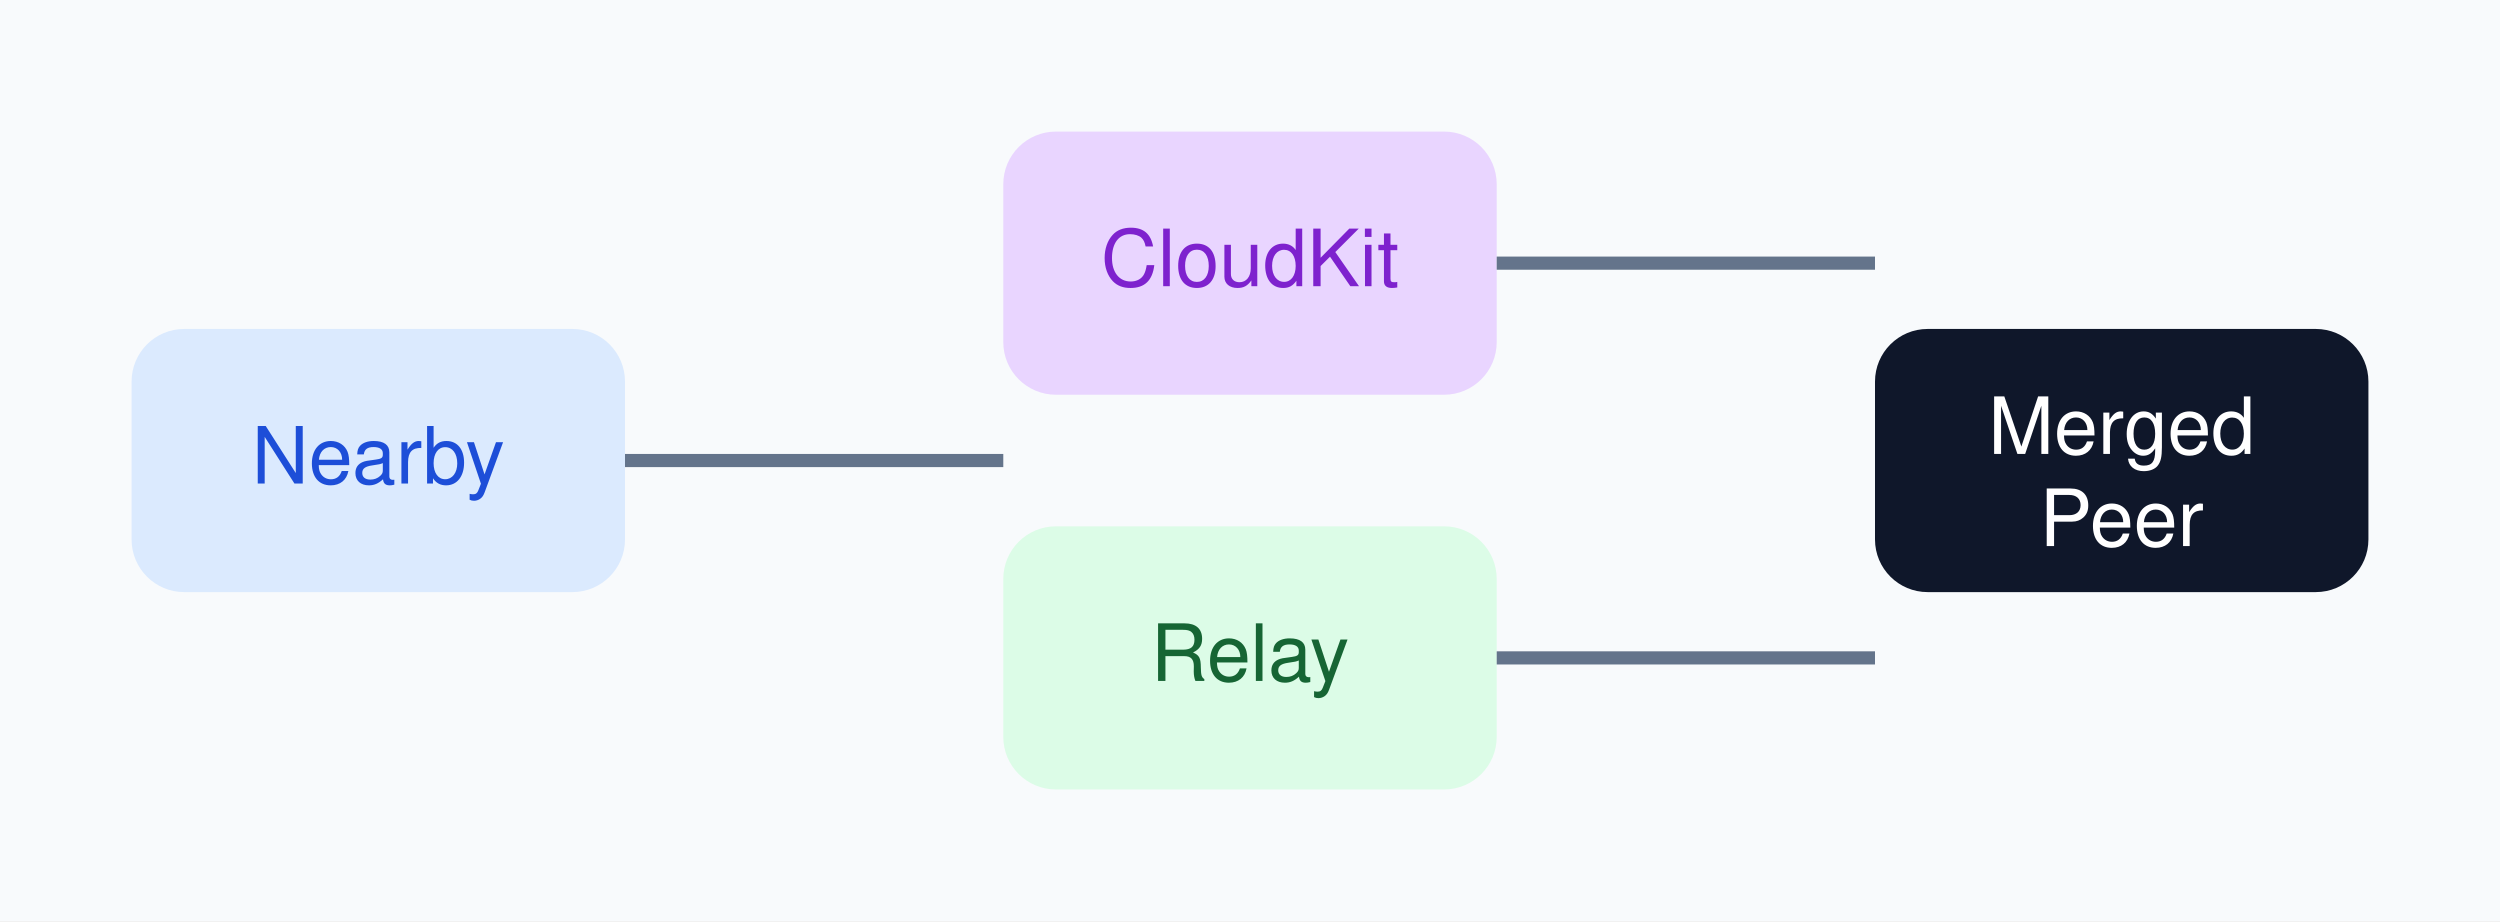
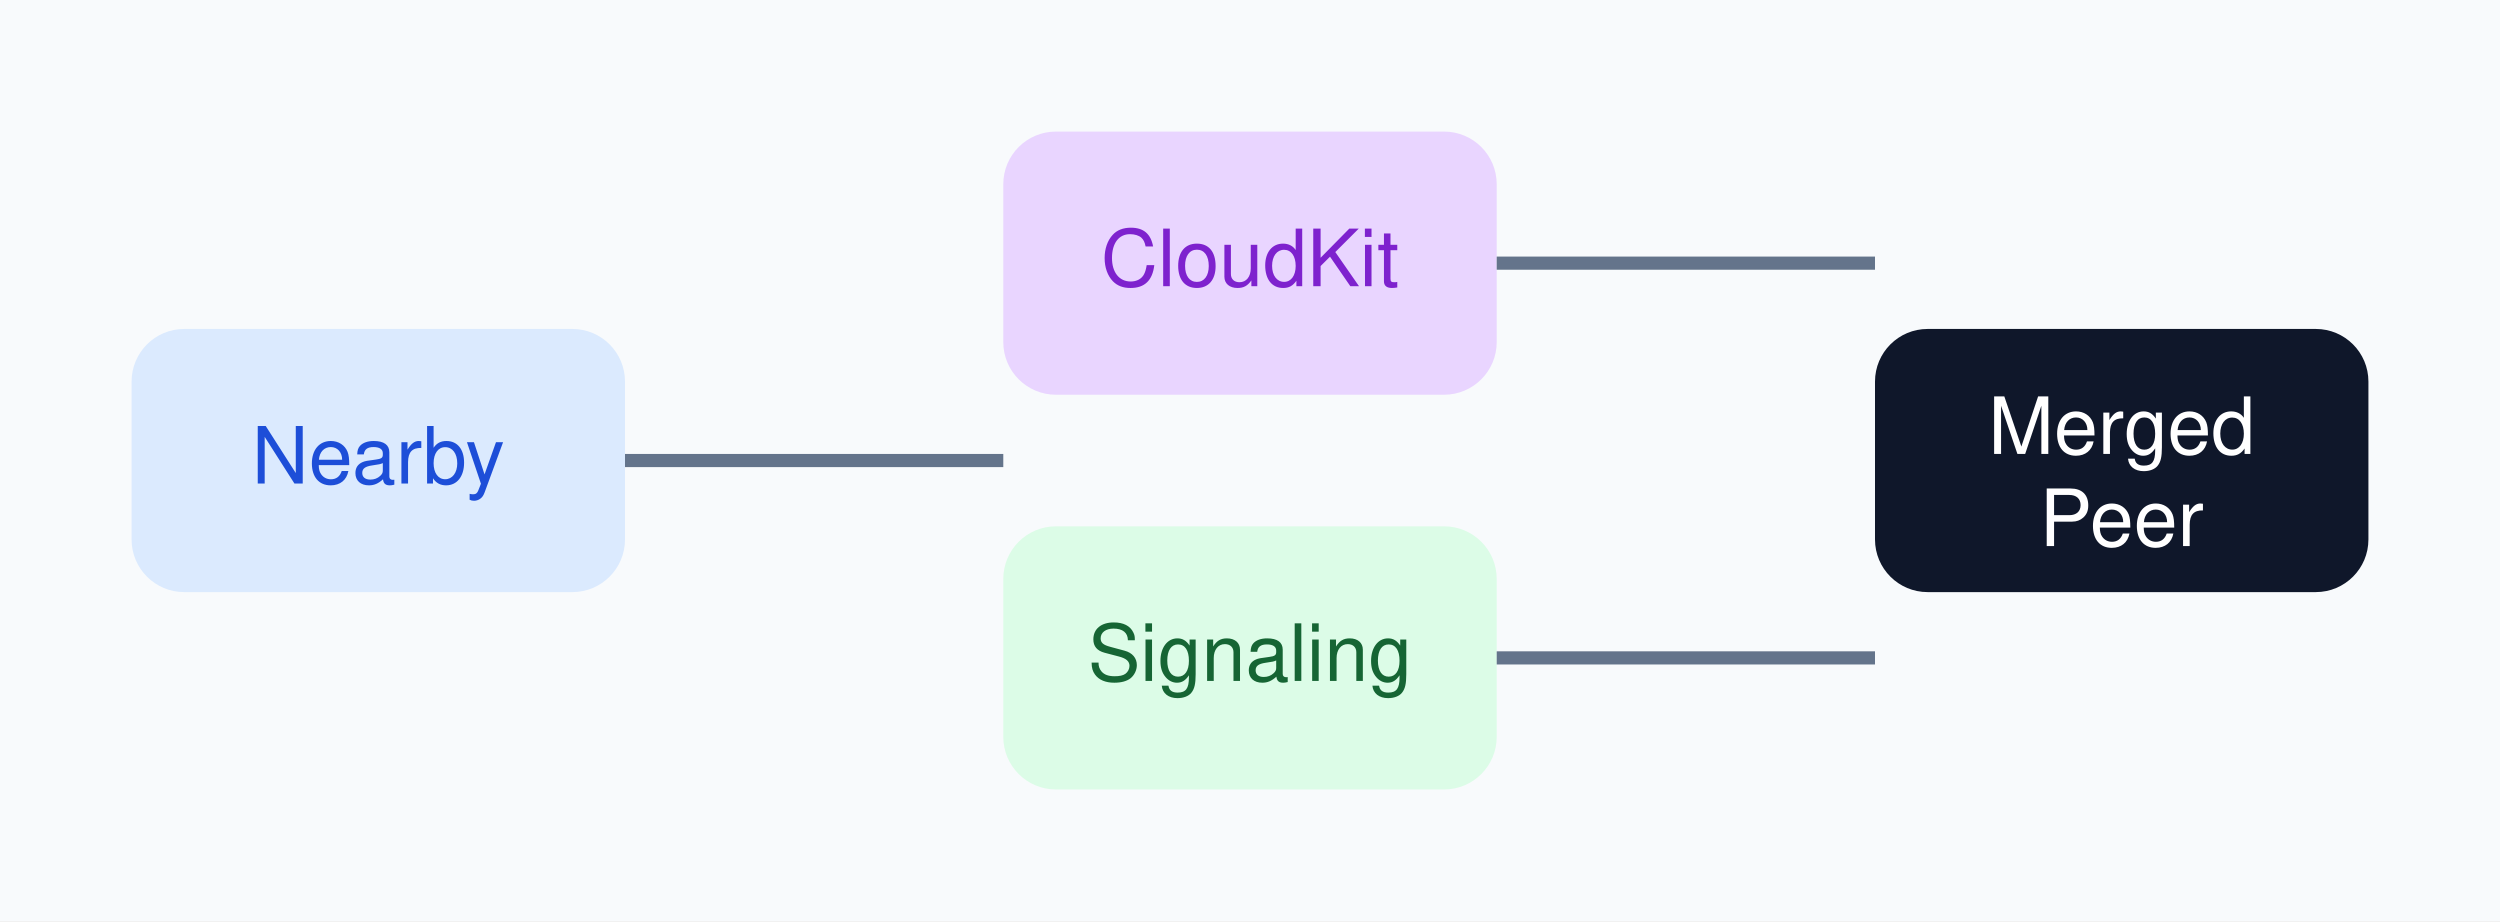
<svg xmlns="http://www.w3.org/2000/svg" viewBox="0 0 760 280" role="img" aria-labelledby="title desc">
  <rect width="760" height="280" fill="#f8fafc" />
  <rect x="40" y="100" width="150" height="80" rx="16" fill="#dbeafe" />
  <text x="115" y="147" text-anchor="middle" font-family="Helvetica, Arial, sans-serif" font-size="24" fill="#1d4ed8">Nearby</text>
  <rect x="305" y="40" width="150" height="80" rx="16" fill="#e9d5ff" />
  <text x="380" y="87" text-anchor="middle" font-family="Helvetica, Arial, sans-serif" font-size="24" fill="#7e22ce">CloudKit</text>
  <rect x="305" y="160" width="150" height="80" rx="16" fill="#dcfce7" />
-   <text x="380" y="207" text-anchor="middle" font-family="Helvetica, Arial, sans-serif" font-size="24" fill="#166534">Relay</text>
+   <text x="380" y="207" text-anchor="middle" font-family="Helvetica, Arial, sans-serif" font-size="24" fill="#166534">Signaling</text>
  <rect x="570" y="100" width="150" height="80" rx="16" fill="#0f172a" />
  <text x="645" y="138" text-anchor="middle" font-family="Helvetica, Arial, sans-serif" font-size="24" fill="#ffffff">Merged</text>
  <text x="645" y="166" text-anchor="middle" font-family="Helvetica, Arial, sans-serif" font-size="24" fill="#ffffff">Peer</text>
  <path d="M190 140 H305" stroke="#64748b" stroke-width="4" fill="none" />
  <path d="M455 80 H570" stroke="#64748b" stroke-width="4" fill="none" />
  <path d="M455 200 H570" stroke="#64748b" stroke-width="4" fill="none" />
</svg>
